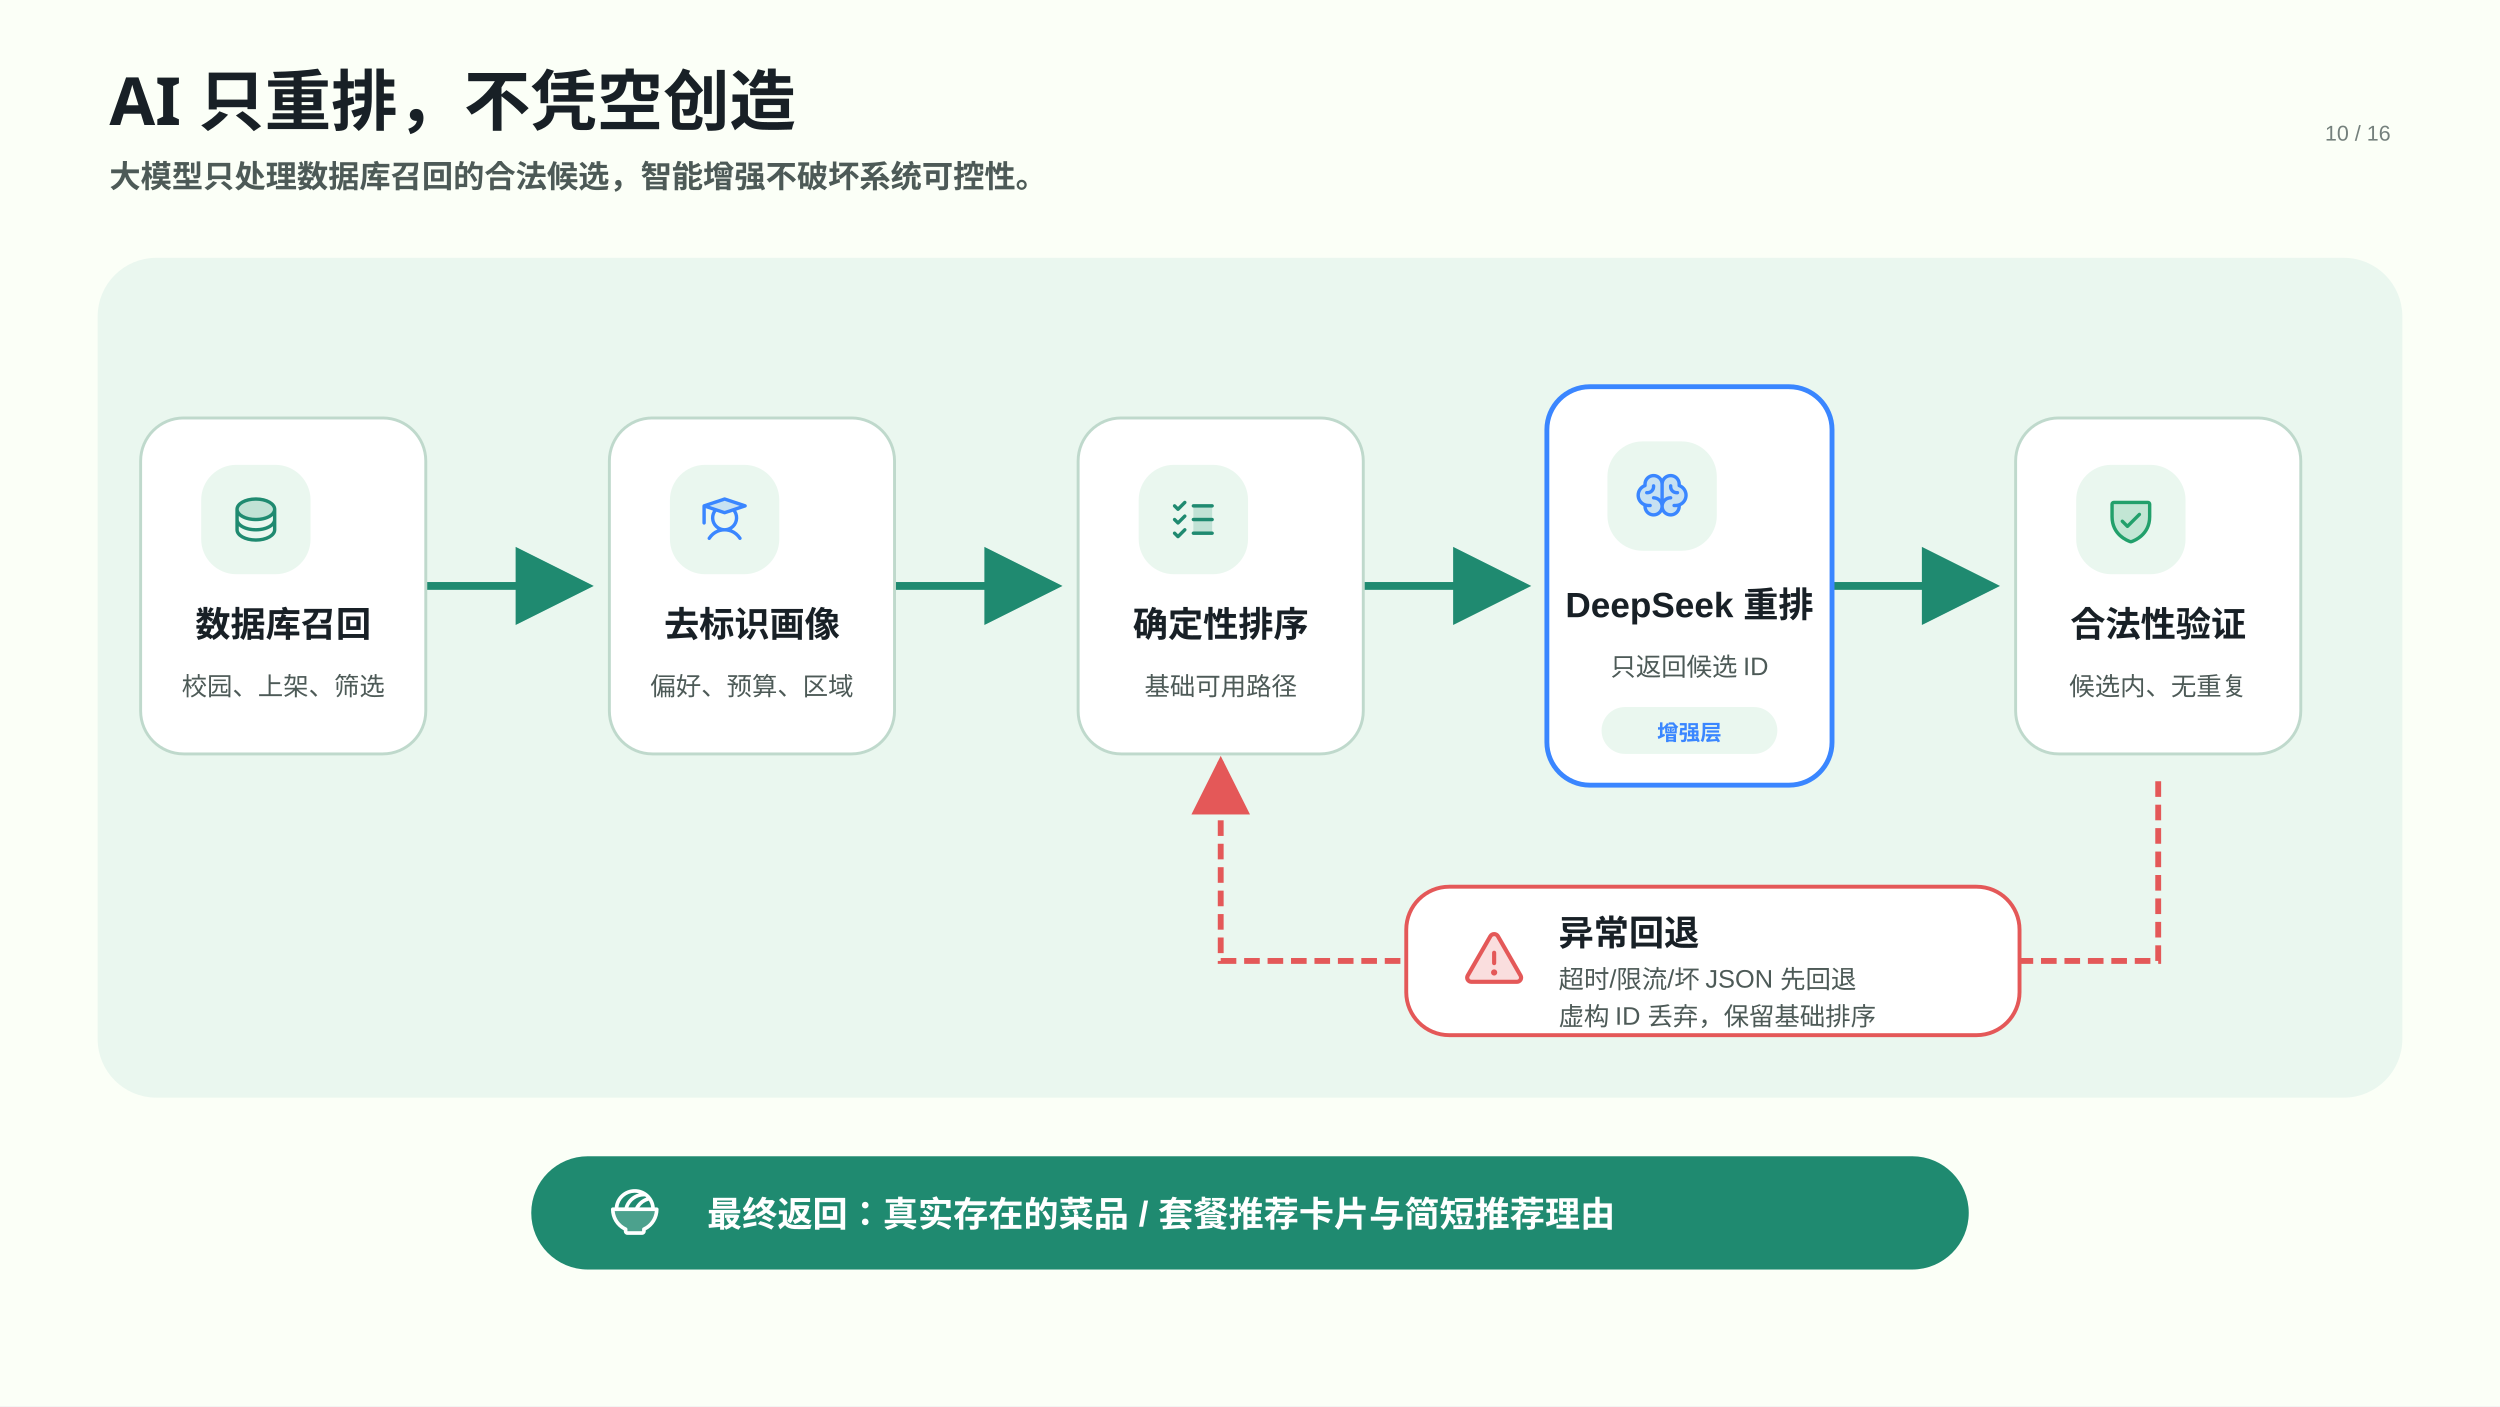
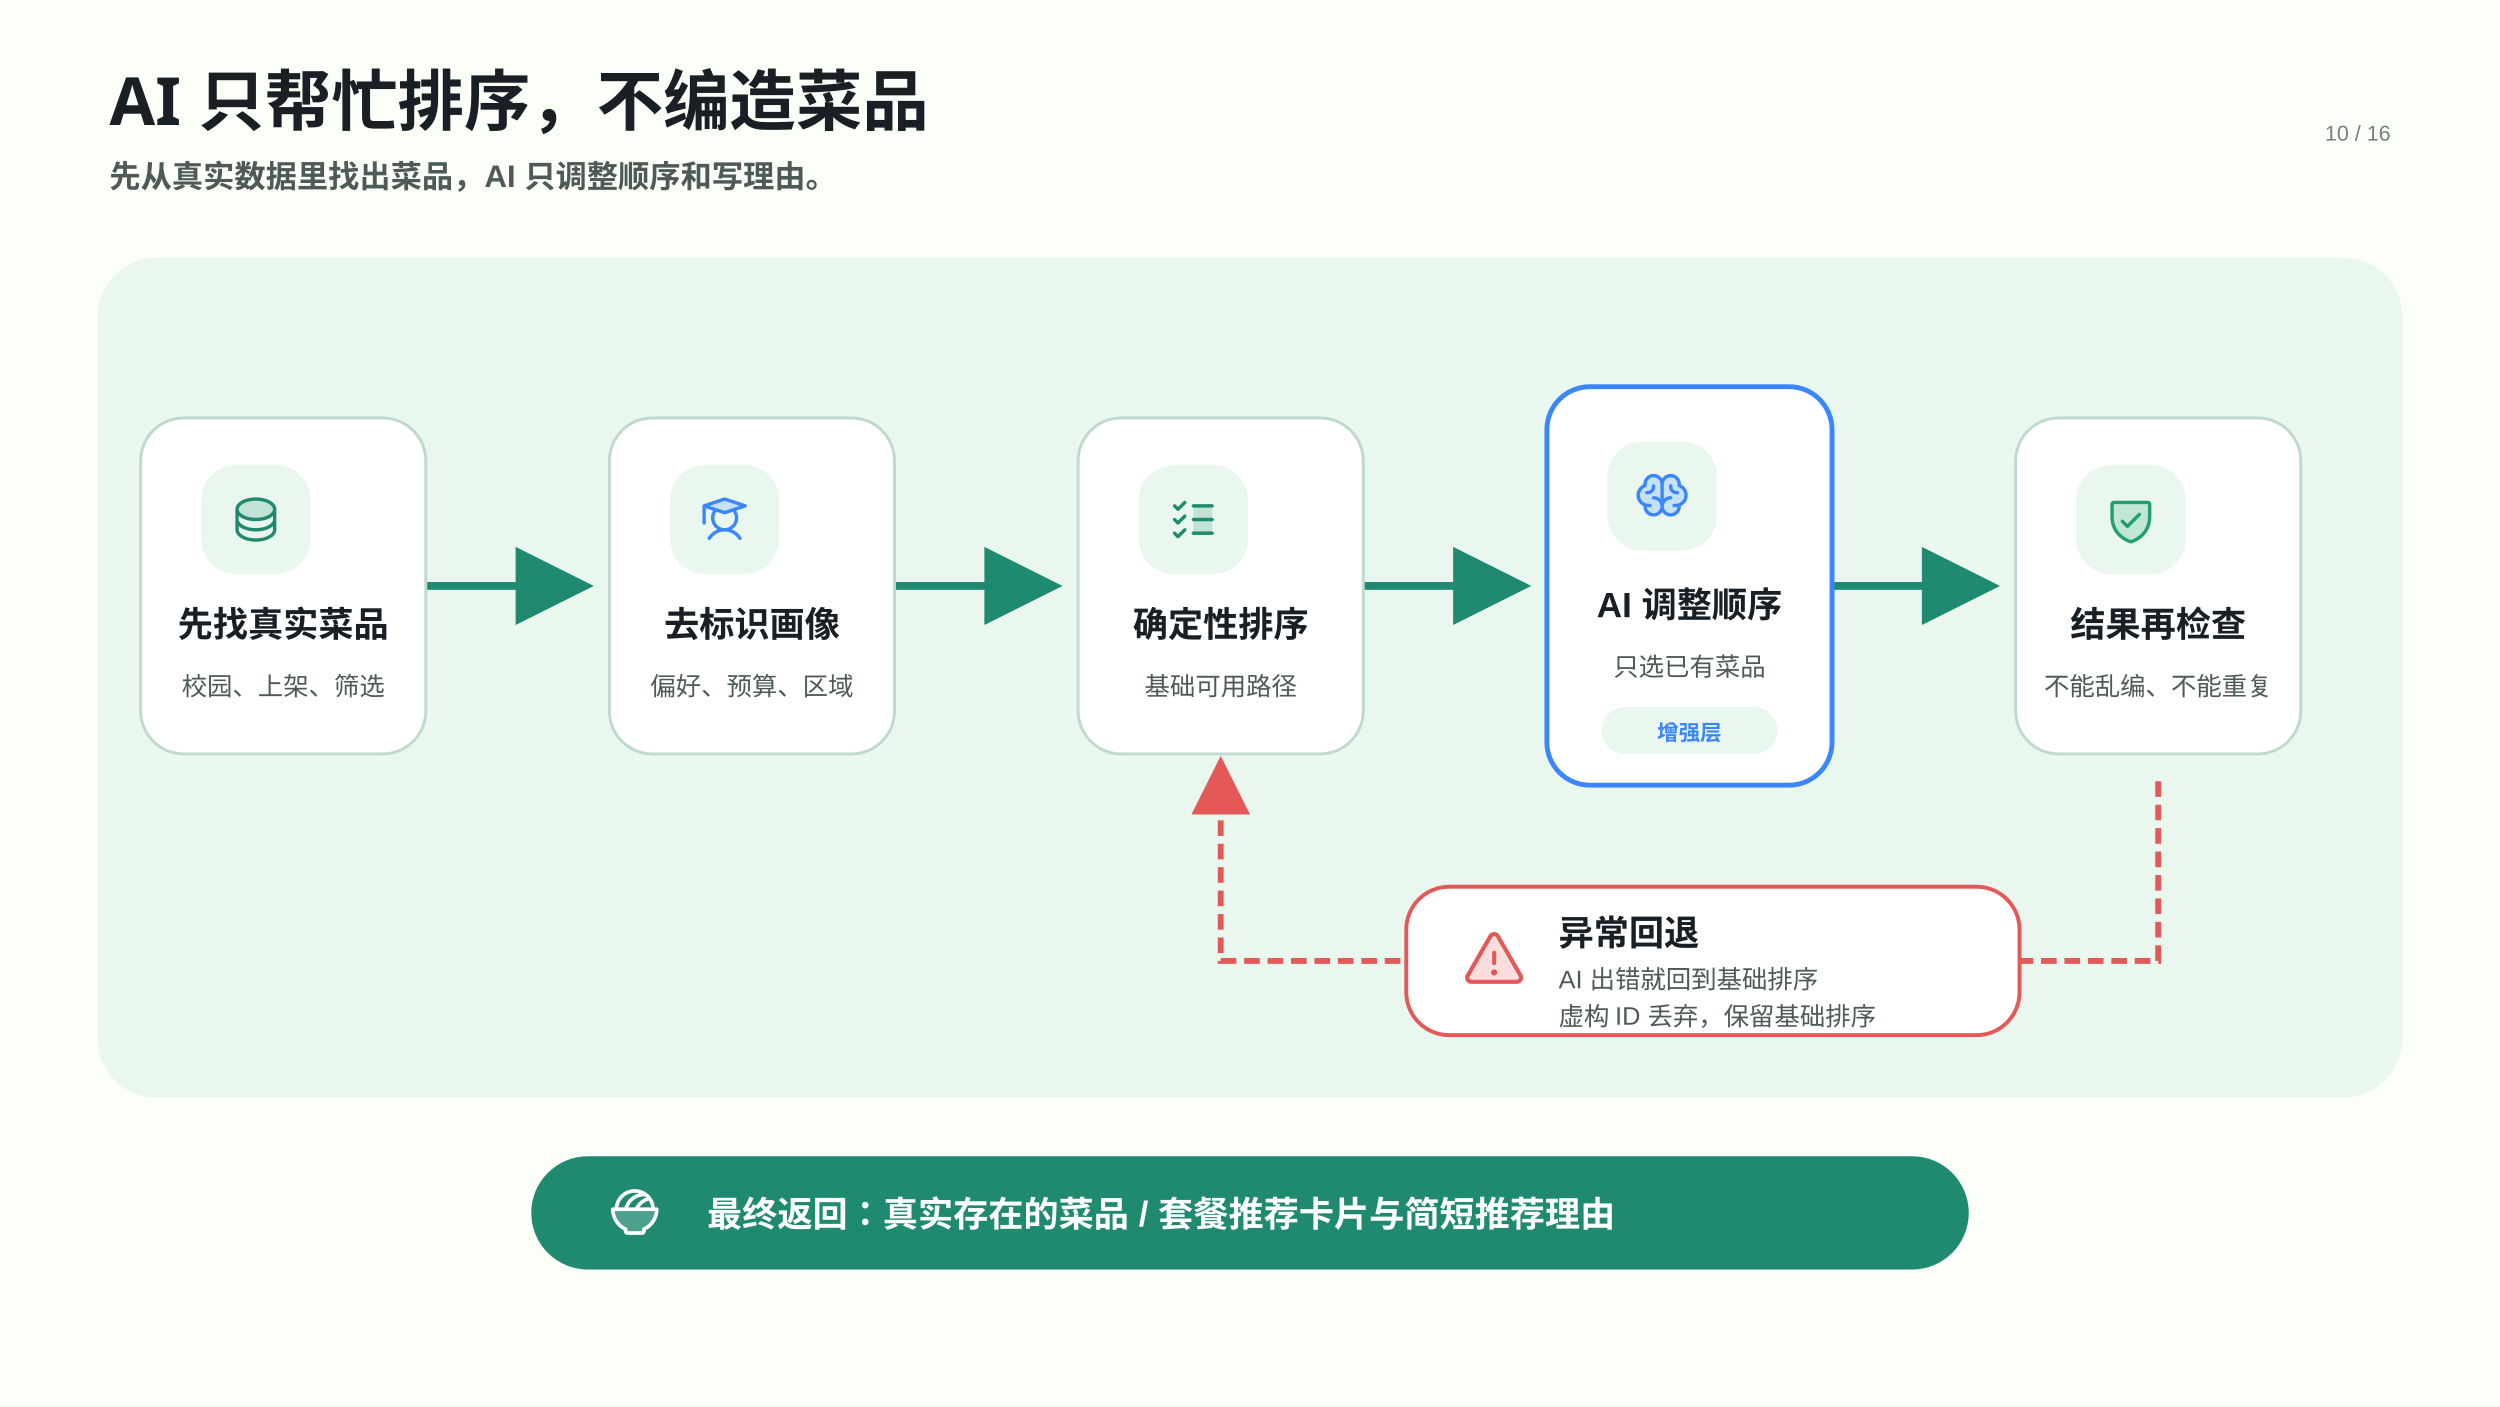
<svg xmlns="http://www.w3.org/2000/svg" viewBox="0 0 1280 720" width="1280" height="720">
  <defs>
    <marker id="arrowPrimary" markerWidth="10" markerHeight="10" refX="9" refY="5" orient="auto" markerUnits="strokeWidth">
      <path d="M0,0 L10,5 L0,10 Z" fill="#1F8A70" />
    </marker>
    <marker id="arrowWarn" markerWidth="10" markerHeight="10" refX="9" refY="5" orient="auto" markerUnits="strokeWidth">
      <path d="M0,0 L10,5 L0,10 Z" fill="#E45858" />
    </marker>
  </defs>
  <g id="background">
    <rect x="0" y="0" width="1280" height="720" fill="#FBFFF7" />
    <path fill="#EAF7EF" d="M80,132 H1200 A30,30 0 0 1 1230,162 V532 A30,30 0 0 1 1200,562 H80 A30,30 0 0 1 50,532 V162 A30,30 0 0 1 80,132 Z" />
  </g>
  <g id="header">
-     <text x="56" y="64" font-family="'Trebuchet MS', 'Microsoft YaHei', 'PingFang SC', sans-serif" font-size="34" font-weight="800" fill="#182026">AI 只重排，不凭空创造</text>
-     <text x="56" y="96" font-family="'Microsoft YaHei', 'PingFang SC', Arial, sans-serif" font-size="16" font-weight="700" fill="#4D5A57">大模型只处理数据库召回的合法候选，智能增强不破坏系统可控性。</text>
+     <text x="56" y="64" font-family="'Trebuchet MS', 'Microsoft YaHei', 'PingFang SC', sans-serif" font-size="34" font-weight="800" fill="#182026">AI 只帮忙排序，不编造菜品</text>
+     <text x="56" y="96" font-family="'Microsoft YaHei', 'PingFang SC', Arial, sans-serif" font-size="16" font-weight="700" fill="#4D5A57">先从真实数据里找出菜品，AI 只调整顺序和写理由。</text>
    <text x="1224" y="72" text-anchor="end" font-family="'Microsoft YaHei', 'PingFang SC', Arial, sans-serif" font-size="11" fill="#74807C">10 / 16</text>
  </g>
  <g id="main-flow-arrows">
    <line x1="218" y1="300" x2="300" y2="300" stroke="#1F8A70" stroke-width="4" marker-end="url(#arrowPrimary)" />
    <line x1="458" y1="300" x2="540" y2="300" stroke="#1F8A70" stroke-width="4" marker-end="url(#arrowPrimary)" />
    <line x1="698" y1="300" x2="780" y2="300" stroke="#1F8A70" stroke-width="4" marker-end="url(#arrowPrimary)" />
    <line x1="938" y1="300" x2="1020" y2="300" stroke="#1F8A70" stroke-width="4" marker-end="url(#arrowPrimary)" />
  </g>
  <g id="step-candidates">
    <path fill="#FFFFFF" stroke="#BFD9CC" stroke-width="1.5" d="M94,214 H196 A22,22 0 0 1 218,236 V364 A22,22 0 0 1 196,386 H94 A22,22 0 0 1 72,364 V236 A22,22 0 0 1 94,214 Z" />
    <path fill="#EAF7EF" d="M121,238 H141 A18,18 0 0 1 159,256 V276 A18,18 0 0 1 141,294 H121 A18,18 0 0 1 103,276 V256 A18,18 0 0 1 121,238 Z" />
    <g transform="translate(117, 252) scale(0.109375)" fill="#1F8A70">
      <path d="M216,80c0,26.51-39.4,48-88,48S40,106.51,40,80s39.4-48,88-48S216,53.49,216,80Z" opacity="0.2" />
      <path d="M128,24C74.17,24,32,48.6,32,80v96c0,31.4,42.17,56,96,56s96-24.6,96-56V80C224,48.6,181.83,24,128,24Zm80,104c0,9.62-7.88,19.43-21.61,26.92C170.93,163.35,150.19,168,128,168s-42.93-4.65-58.39-13.08C55.88,147.43,48,137.62,48,128V111.36c17.06,15,46.23,24.64,80,24.64s62.94-9.68,80-24.64ZM69.61,53.08C85.07,44.65,105.81,40,128,40s42.93,4.65,58.39,13.08C200.12,60.57,208,70.38,208,80s-7.88,19.43-21.61,26.92C170.93,115.35,150.19,120,128,120s-42.93-4.65-58.39-13.08C55.88,99.43,48,89.62,48,80S55.88,60.57,69.61,53.08ZM186.39,202.92C170.93,211.35,150.19,216,128,216s-42.93-4.65-58.39-13.08C55.88,195.43,48,185.62,48,176V159.36c17.06,15,46.23,24.64,80,24.64s62.94-9.68,80-24.64V176C208,185.62,200.12,195.43,186.39,202.92Z" />
    </g>
-     <text x="145" y="326" text-anchor="middle" font-family="'Microsoft YaHei', 'PingFang SC', Arial, sans-serif" font-size="18" font-weight="800" fill="#182026">数据库召回</text>
+     <text x="145" y="326" text-anchor="middle" font-family="'Microsoft YaHei', 'PingFang SC', Arial, sans-serif" font-size="18" font-weight="800" fill="#182026">先找真实菜品</text>
    <text x="145" y="356" text-anchor="middle" font-family="'Microsoft YaHei', 'PingFang SC', Arial, sans-serif" font-size="13" fill="#4D5A57">校园、上架、筛选</text>
  </g>
  <g id="step-profile">
    <path fill="#FFFFFF" stroke="#BFD9CC" stroke-width="1.5" d="M334,214 H436 A22,22 0 0 1 458,236 V364 A22,22 0 0 1 436,386 H334 A22,22 0 0 1 312,364 V236 A22,22 0 0 1 334,214 Z" />
    <path fill="#EAF7EF" d="M361,238 H381 A18,18 0 0 1 399,256 V276 A18,18 0 0 1 381,294 H361 A18,18 0 0 1 343,276 V256 A18,18 0 0 1 361,238 Z" />
    <g transform="translate(357, 252) scale(0.109375)" fill="#3A86FF">
      <path d="M224,64,128,96,32,64l96-32Z" opacity="0.2" />
      <path d="M226.53,56.41l-96-32a8,8,0,0,0-5.06,0l-96,32a8,8,0,0,0-5.4,6.75A5,5,0,0,0,24,64v80a8,8,0,0,0,16,0V75.1L73.59,86.29a64,64,0,0,0,20.65,88.05c-18,7.06-33.56,19.83-44.94,37.29a8,8,0,1,0,13.4,8.74C77.77,197.25,101.57,184,128,184s50.23,13.25,65.3,36.37a8,8,0,0,0,13.4-8.74c-11.38-17.46-27-30.23-44.94-37.29a64,64,0,0,0,20.65-88l44.12-14.7a8,8,0,0,0,0-15.18ZM176,120A48,48,0,1,1,89.35,91.55l36.12,12a8,8,0,0,0,5.06,0l36.12-12A47.89,47.89,0,0,1,176,120ZM128,87.57,57.3,64,128,40.43,198.7,64Z" />
    </g>
    <text x="385" y="326" text-anchor="middle" font-family="'Microsoft YaHei', 'PingFang SC', Arial, sans-serif" font-size="18" font-weight="800" fill="#182026">去标识画像</text>
    <text x="385" y="356" text-anchor="middle" font-family="'Microsoft YaHei', 'PingFang SC', Arial, sans-serif" font-size="13" fill="#4D5A57">偏好、预算、区域</text>
  </g>
  <g id="step-deterministic">
    <path fill="#FFFFFF" stroke="#BFD9CC" stroke-width="1.5" d="M574,214 H676 A22,22 0 0 1 698,236 V364 A22,22 0 0 1 676,386 H574 A22,22 0 0 1 552,364 V236 A22,22 0 0 1 574,214 Z" />
    <path fill="#EAF7EF" d="M601,238 H621 A18,18 0 0 1 639,256 V276 A18,18 0 0 1 621,294 H601 A18,18 0 0 1 583,276 V256 A18,18 0 0 1 601,238 Z" />
    <g transform="translate(597, 252) scale(0.109375)" fill="#1F8A70">
      <path d="M216,64V192H128V64Z" opacity="0.2" />
      <path d="M224,128a8,8,0,0,1-8,8H128a8,8,0,0,1,0-16h88A8,8,0,0,1,224,128ZM128,72h88a8,8,0,0,0,0-16H128a8,8,0,0,0,0,16Zm88,112H128a8,8,0,0,0,0,16h88a8,8,0,0,0,0-16ZM82.34,42.34,56,68.69,45.66,58.34A8,8,0,0,0,34.34,69.66l16,16a8,8,0,0,0,11.32,0l32-32A8,8,0,0,0,82.34,42.34Zm0,64L56,132.69,45.66,122.34a8,8,0,0,0-11.32,11.32l16,16a8,8,0,0,0,11.32,0l32-32a8,8,0,0,0-11.32-11.32Zm0,64L56,196.69,45.66,186.34a8,8,0,0,0-11.32,11.32l16,16a8,8,0,0,0,11.32,0l32-32a8,8,0,0,0-11.32-11.32Z" />
    </g>
    <text x="625" y="326" text-anchor="middle" font-family="'Microsoft YaHei', 'PingFang SC', Arial, sans-serif" font-size="18" font-weight="800" fill="#182026">确定性排序</text>
    <text x="625" y="356" text-anchor="middle" font-family="'Microsoft YaHei', 'PingFang SC', Arial, sans-serif" font-size="13" fill="#4D5A57">基础可用路径</text>
  </g>
  <g id="step-deepseek">
    <path fill="#FFFFFF" stroke="#3A86FF" stroke-width="2.5" d="M814,198 H916 A22,22 0 0 1 938,220 V380 A22,22 0 0 1 916,402 H814 A22,22 0 0 1 792,380 V220 A22,22 0 0 1 814,198 Z" />
    <path fill="#EAF7EF" d="M841,226 H861 A18,18 0 0 1 879,244 V264 A18,18 0 0 1 861,282 H841 A18,18 0 0 1 823,264 V244 A18,18 0 0 1 841,226 Z" />
    <g transform="translate(837, 240) scale(0.109375)" fill="#3A86FF">
      <path d="M240,124a48,48,0,0,1-32,45.27h0V176a40,40,0,0,1-80,0,40,40,0,0,1-80,0v-6.73h0a48,48,0,0,1,0-90.54V72a40,40,0,0,1,80,0,40,40,0,0,1,80,0v6.73A48,48,0,0,1,240,124Z" opacity="0.2" />
      <path d="M248,124a56.11,56.11,0,0,0-32-50.61V72a48,48,0,0,0-88-26.49A48,48,0,0,0,40,72v1.39a56,56,0,0,0,0,101.2V176a48,48,0,0,0,88,26.49A48,48,0,0,0,216,176v-1.41A56.09,56.09,0,0,0,248,124ZM88,208a32,32,0,0,1-31.81-28.56A55.87,55.87,0,0,0,64,180h8a8,8,0,0,0,0-16H64A40,40,0,0,1,50.67,86.27,8,8,0,0,0,56,78.73V72a32,32,0,0,1,64,0v68.26A47.8,47.8,0,0,0,88,128a8,8,0,0,0,0,16,32,32,0,0,1,0,64Zm104-44h-8a8,8,0,0,0,0,16h8a55.87,55.87,0,0,0,7.81-.56A32,32,0,1,1,168,144a8,8,0,0,0,0-16,47.8,47.8,0,0,0-32,12.26V72a32,32,0,0,1,64,0v6.73a8,8,0,0,0,5.33,7.54A40,40,0,0,1,192,164Zm16-52a8,8,0,0,1-8,8h-4a36,36,0,0,1-36-36V80a8,8,0,0,1,16,0v4a20,20,0,0,0,20,20h4A8,8,0,0,1,208,112ZM60,120H56a8,8,0,0,1,0-16h4A20,20,0,0,0,80,84V80a8,8,0,0,1,16,0v4A36,36,0,0,1,60,120Z" />
    </g>
-     <text x="865" y="316" text-anchor="middle" font-family="'Microsoft YaHei', 'PingFang SC', Arial, sans-serif" font-size="18" font-weight="800" fill="#182026">DeepSeek 重排</text>
-     <text x="865" y="346" text-anchor="middle" font-family="'Microsoft YaHei', 'PingFang SC', Arial, sans-serif" font-size="13" fill="#4D5A57">只返回候选 ID</text>
+     <text x="865" y="316" text-anchor="middle" font-family="'Microsoft YaHei', 'PingFang SC', Arial, sans-serif" font-size="18" font-weight="800" fill="#182026">AI 调整顺序</text>
+     <text x="865" y="346" text-anchor="middle" font-family="'Microsoft YaHei', 'PingFang SC', Arial, sans-serif" font-size="13" fill="#4D5A57">只选已有菜品</text>
    <path fill="#EAF7EF" d="M832,362 H898 A12,12 0 0 1 910,374 V374 A12,12 0 0 1 898,386 H832 A12,12 0 0 1 820,374 V374 A12,12 0 0 1 832,362 Z" />
    <text x="865" y="379" text-anchor="middle" font-family="'Microsoft YaHei', 'PingFang SC', Arial, sans-serif" font-size="11" font-weight="800" fill="#3A86FF">增强层</text>
  </g>
  <g id="step-validate">
    <path fill="#FFFFFF" stroke="#BFD9CC" stroke-width="1.5" d="M1054,214 H1156 A22,22 0 0 1 1178,236 V364 A22,22 0 0 1 1156,386 H1054 A22,22 0 0 1 1032,364 V236 A22,22 0 0 1 1054,214 Z" />
    <path fill="#EAF7EF" d="M1081,238 H1101 A18,18 0 0 1 1119,256 V276 A18,18 0 0 1 1101,294 H1081 A18,18 0 0 1 1063,276 V256 A18,18 0 0 1 1081,238 Z" />
    <g transform="translate(1077, 252) scale(0.109375)" fill="#22A06B">
      <path d="M216,56v58.77c0,84.18-71.31,112.07-85.54,116.8a7.54,7.54,0,0,1-4.92,0C111.31,226.86,40,199,40,114.79V56a8,8,0,0,1,8-8H208A8,8,0,0,1,216,56Z" opacity="0.2" />
      <path d="M208,40H48A16,16,0,0,0,32,56v58.78c0,89.61,75.82,119.34,91,124.39a15.53,15.53,0,0,0,10,0c15.2-5.05,91-34.78,91-124.39V56A16,16,0,0,0,208,40Zm0,74.79c0,78.42-66.35,104.62-80,109.18-13.53-4.51-80-30.69-80-109.18V56H208ZM82.34,141.66a8,8,0,0,1,11.32-11.32L112,148.68l50.34-50.34a8,8,0,0,1,11.32,11.32l-56,56a8,8,0,0,1-11.32,0Z" />
    </g>
-     <text x="1105" y="326" text-anchor="middle" font-family="'Microsoft YaHei', 'PingFang SC', Arial, sans-serif" font-size="18" font-weight="800" fill="#182026">合法性验证</text>
-     <text x="1105" y="356" text-anchor="middle" font-family="'Microsoft YaHei', 'PingFang SC', Arial, sans-serif" font-size="13" fill="#4D5A57">候选内、无重复</text>
+     <text x="1105" y="326" text-anchor="middle" font-family="'Microsoft YaHei', 'PingFang SC', Arial, sans-serif" font-size="18" font-weight="800" fill="#182026">结果再检查</text>
+     <text x="1105" y="356" text-anchor="middle" font-family="'Microsoft YaHei', 'PingFang SC', Arial, sans-serif" font-size="13" fill="#4D5A57">不能乱编、不能重复</text>
  </g>
  <g id="fallback-lane">
    <path d="M 1105 400 L 1105 492 L 625 492 L 625 390" fill="none" stroke="#E45858" stroke-width="3" stroke-dasharray="8,4" marker-end="url(#arrowWarn)" />
    <path fill="#FFFFFF" stroke="#E45858" stroke-width="2" d="M742,454 H1012 A22,22 0 0 1 1034,476 V508 A22,22 0 0 1 1012,530 H742 A22,22 0 0 1 720,508 V476 A22,22 0 0 1 742,454 Z" />
    <g transform="translate(748, 474) scale(0.132812)" fill="#E45858">
      <path d="M215.46,216H40.54C27.92,216,20,202.79,26.13,192.09L113.59,40.22c6.3-11,22.52-11,28.82,0l87.46,151.87C236,202.79,228.08,216,215.46,216Z" opacity="0.2" />
      <path d="M236.8,188.09,149.35,36.22h0a24.76,24.76,0,0,0-42.7,0L19.2,188.09a23.51,23.51,0,0,0,0,23.72A24.35,24.35,0,0,0,40.55,224h174.9a24.35,24.35,0,0,0,21.33-12.19A23.51,23.51,0,0,0,236.8,188.09ZM222.93,203.8a8.5,8.5,0,0,1-7.48,4.2H40.55a8.5,8.5,0,0,1-7.48-4.2,7.59,7.59,0,0,1,0-7.72L120.52,44.21a8.75,8.75,0,0,1,15,0l87.45,151.87A7.59,7.59,0,0,1,222.93,203.8ZM120,144V104a8,8,0,0,1,16,0v40a8,8,0,0,1-16,0Zm20,36a12,12,0,1,1-12-12A12,12,0,0,1,140,180Z" />
    </g>
    <text x="798" y="484" font-family="'Microsoft YaHei', 'PingFang SC', Arial, sans-serif" font-size="18" font-weight="800" fill="#182026">异常回退</text>
-     <text font-family="'Microsoft YaHei', 'PingFang SC', Arial, sans-serif" font-size="13" fill="#4D5A57" x="798" y="506">超时/限流/坏 JSON 先回退</text>
-     <text font-family="'Microsoft YaHei', 'PingFang SC', Arial, sans-serif" font-size="13" fill="#4D5A57" x="798" y="525">虚构 ID 丢弃，保留基础排序</text>
+     <text fill="#4D5A57" font-size="13" font-family="'Microsoft YaHei', 'PingFang SC', Arial, sans-serif" x="798" y="506">AI 出错就回到基础排序</text>
+     <text fill="#4D5A57" font-size="13" font-family="'Microsoft YaHei', 'PingFang SC', Arial, sans-serif" x="798" y="525">虚构 ID 丢弃，保留基础排序</text>
  </g>
  <g id="output-card">
    <path fill="#1F8A70" d="M301,592 H979 A29,29 0 0 1 1008,621 V621 A29,29 0 0 1 979,650 H301 A29,29 0 0 1 272,621 V621 A29,29 0 0 1 301,592 Z" />
    <g transform="translate(310, 606) scale(0.117188)" fill="#FFFFFF">
      <path d="M224,112a96,96,0,0,1-56,87.3V208a8,8,0,0,1-8,8H96a8,8,0,0,1-8-8v-8.7A96,96,0,0,1,32,112Z" opacity="0.2" />
      <path d="M224,104h-8.37a88,88,0,0,0-175.26,0H32a8,8,0,0,0-8,8,104.35,104.35,0,0,0,56,92.28V208a16,16,0,0,0,16,16h64a16,16,0,0,0,16-16v-3.72A104.35,104.35,0,0,0,232,112,8,8,0,0,0,224,104ZM173.48,56.23q2.75,2.25,5.27,4.75a87.92,87.92,0,0,0-49.15,43H100.1A72.26,72.26,0,0,1,168,56C169.83,56,171.66,56.09,173.48,56.23Zm15.91,18.2A71.45,71.45,0,0,1,199.54,104H148.12A71.84,71.84,0,0,1,189.39,74.43ZM128,40a71.87,71.87,0,0,1,19,2.57A88.36,88.36,0,0,0,83.33,104H56.46A72.08,72.08,0,0,1,128,40Zm36.66,152A8,8,0,0,0,160,199.3V208H96v-8.7A8,8,0,0,0,91.34,192a88.29,88.29,0,0,1-51-72H215.63A88.29,88.29,0,0,1,164.66,192Z" />
    </g>
    <text x="362" y="628" font-family="'Microsoft YaHei', 'PingFang SC', Arial, sans-serif" font-size="18" font-weight="800" fill="#FFFFFF">最终返回：真实存在的菜品 / 套餐推荐卡片与简短推荐理由</text>
  </g>
</svg>
